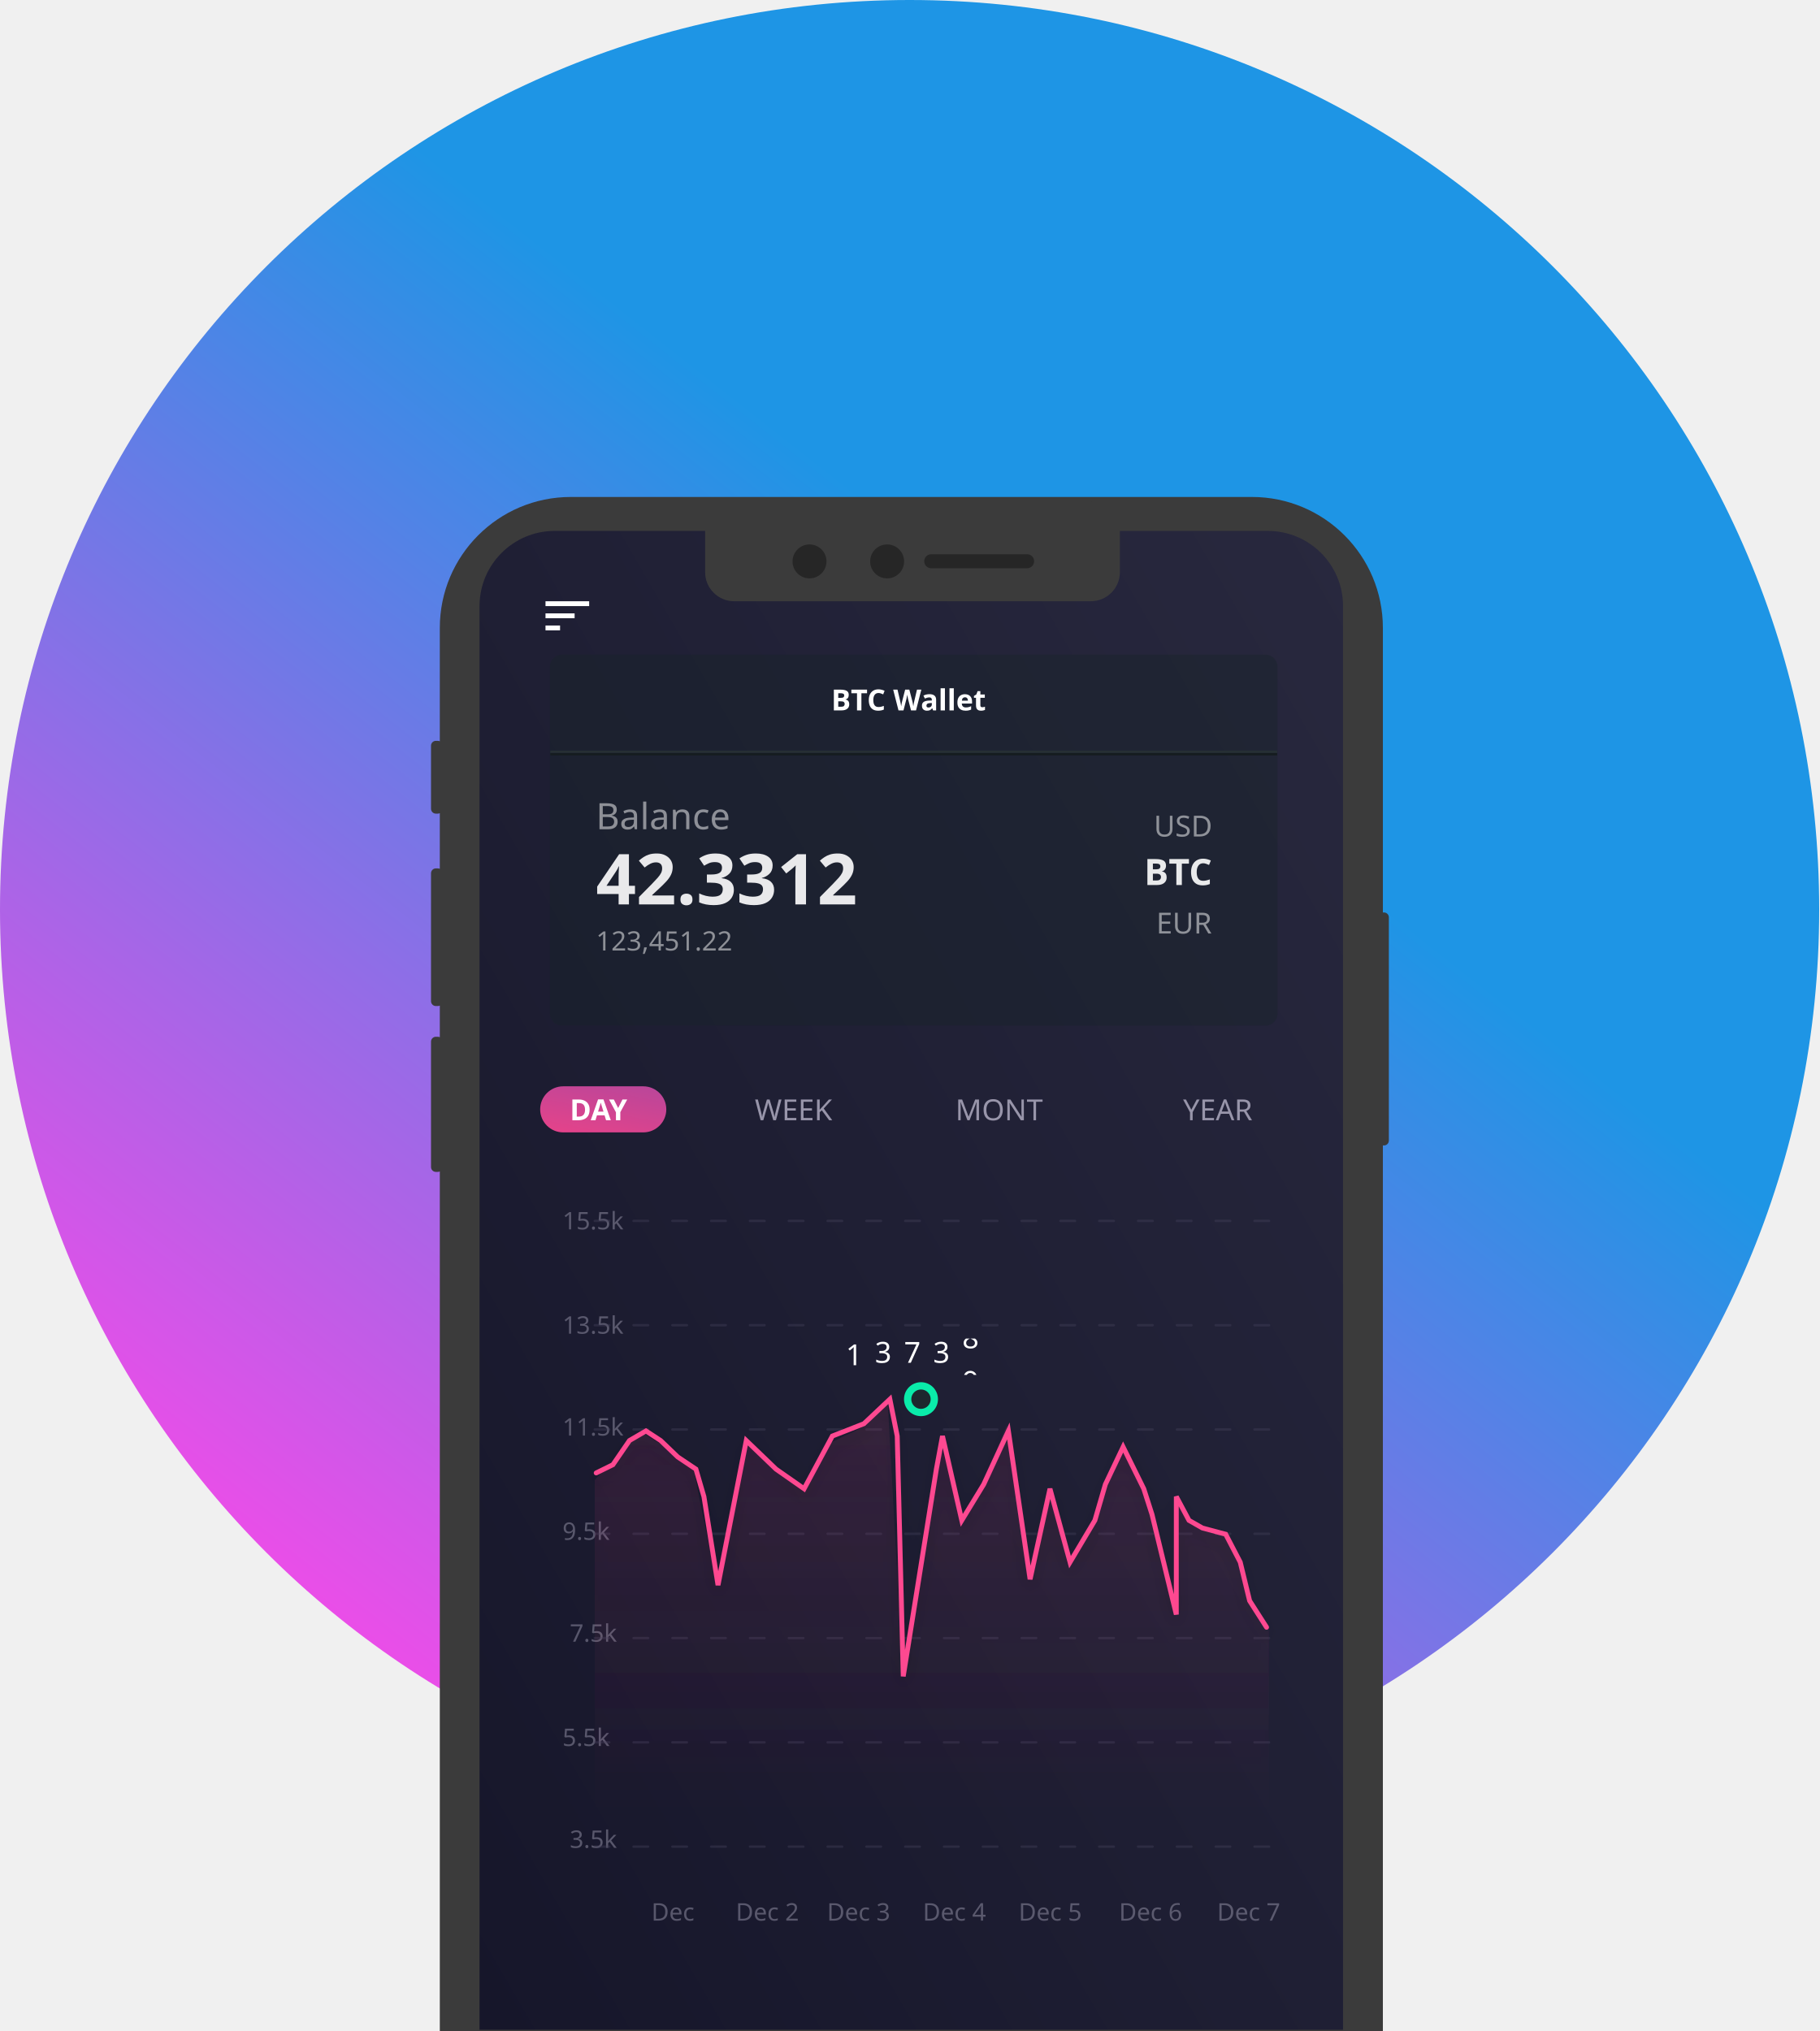
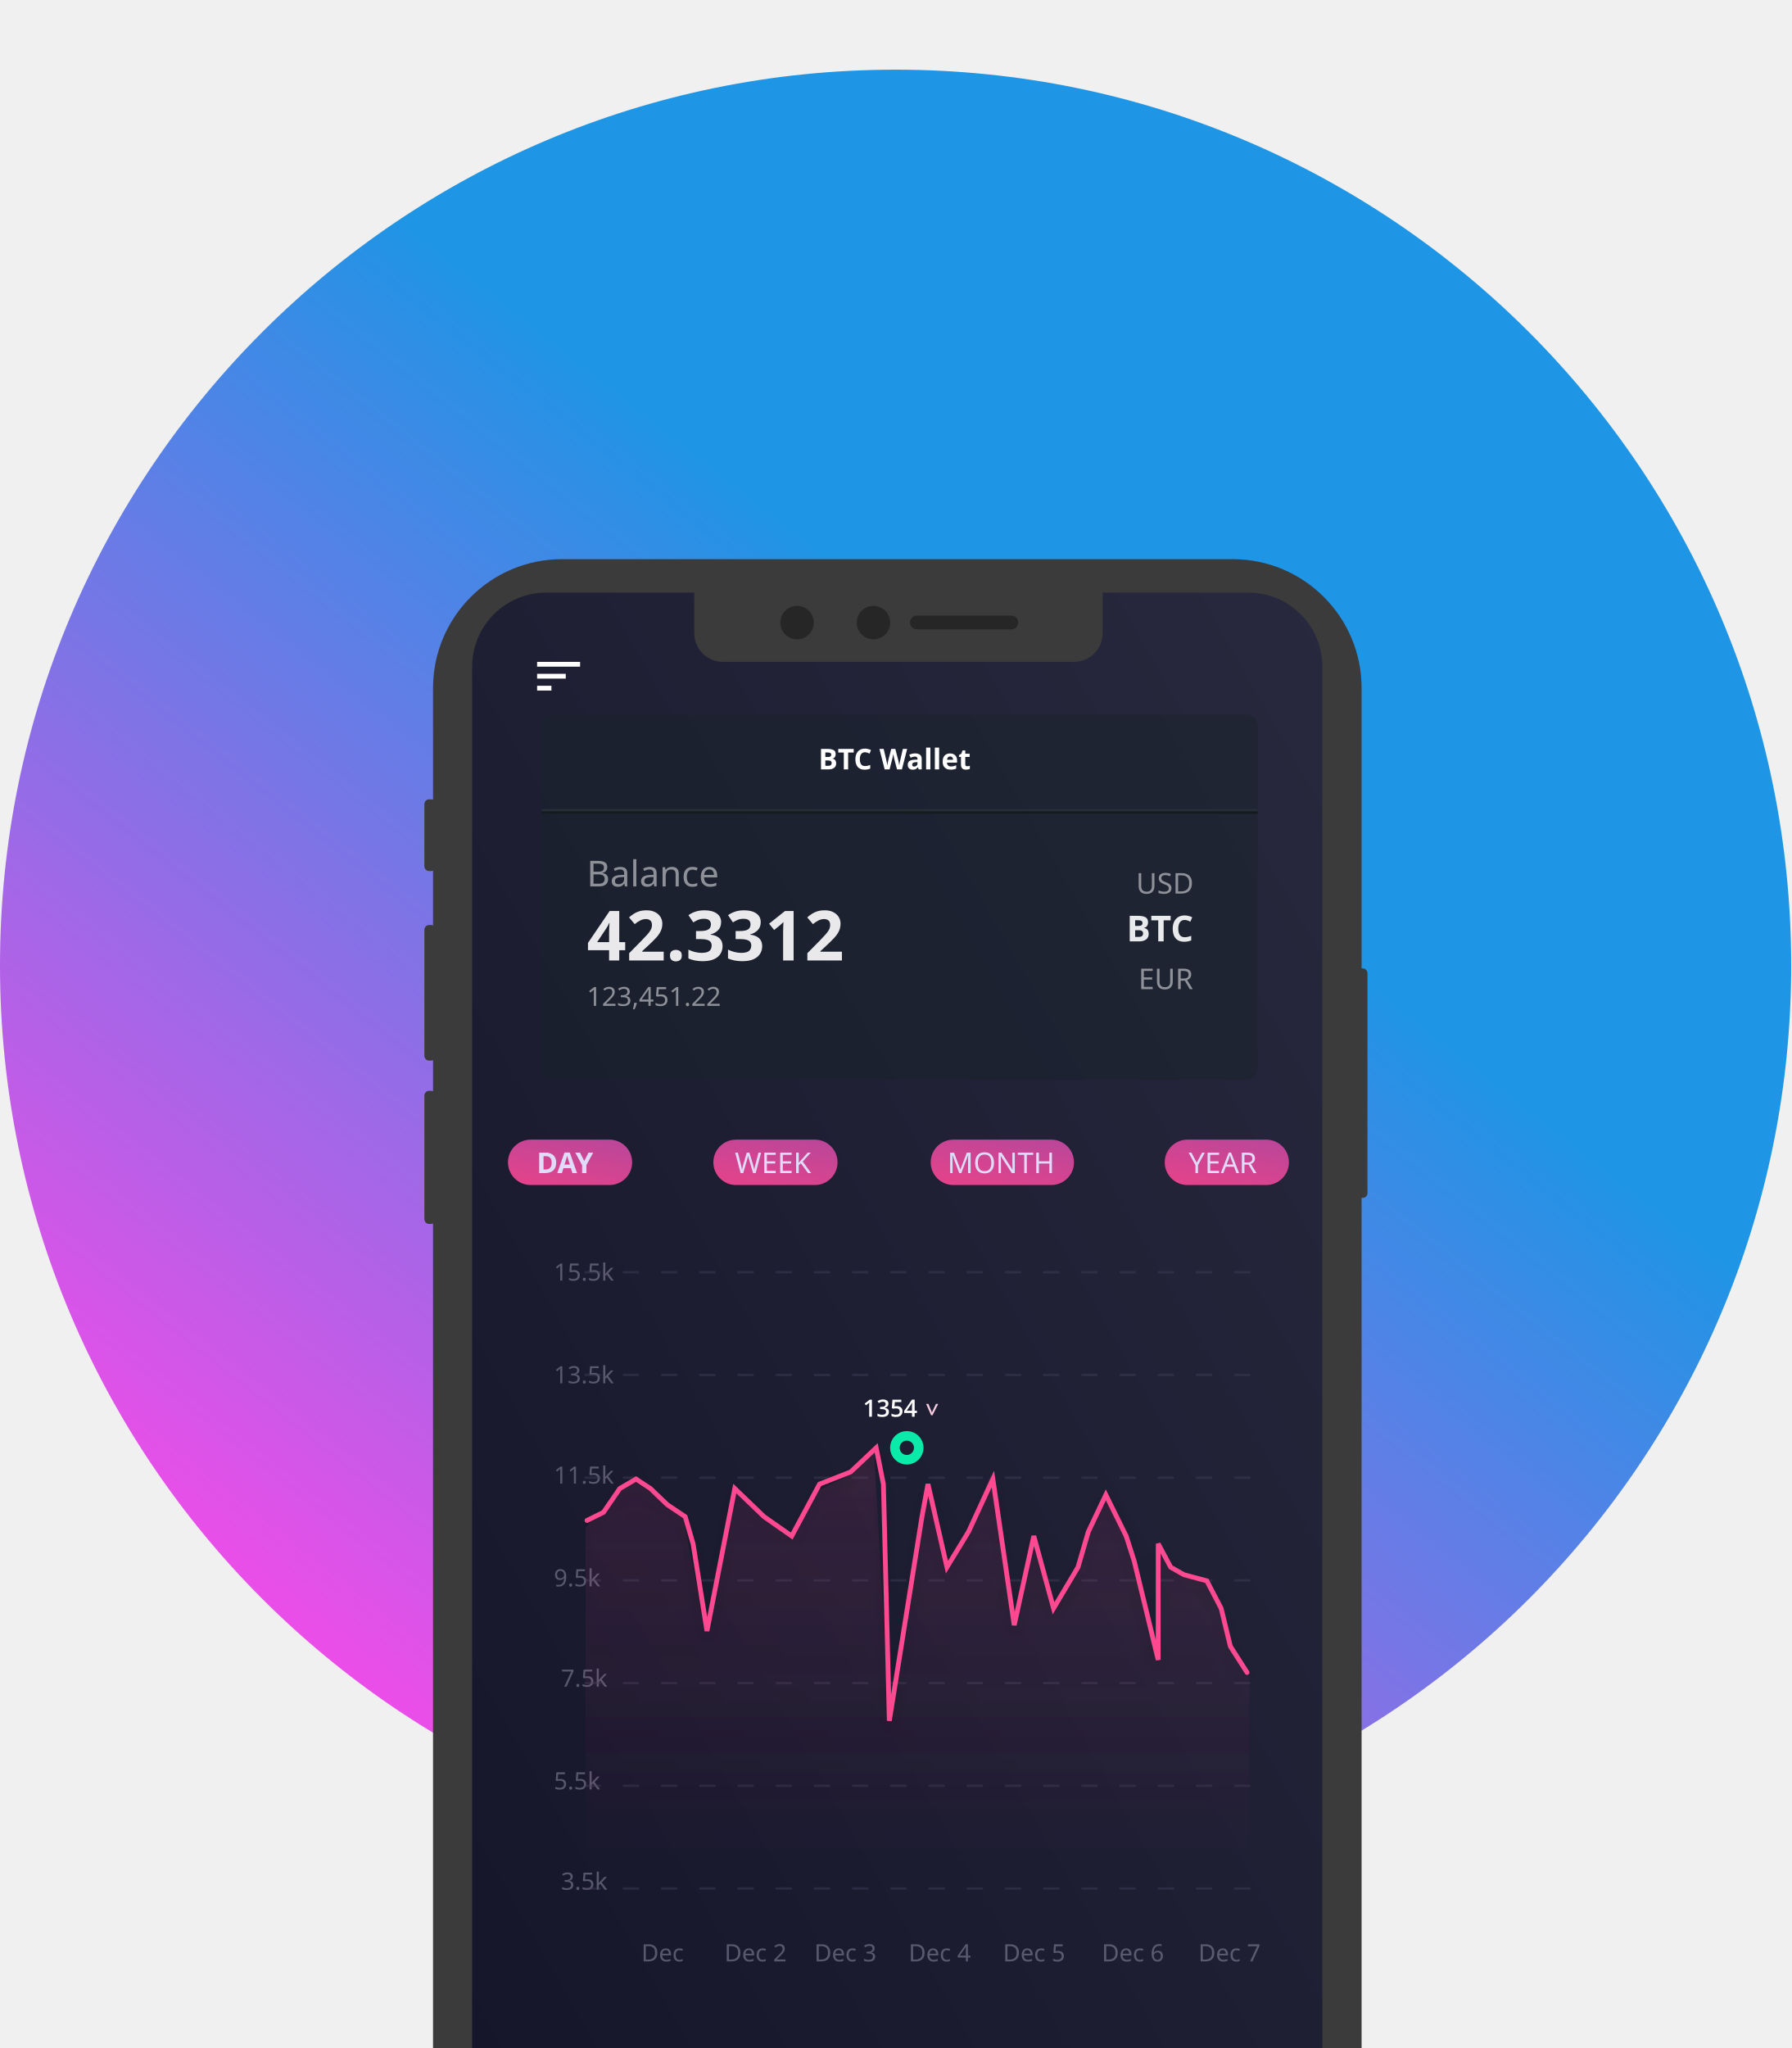
- <svg xmlns="http://www.w3.org/2000/svg" width="750" height="837.424" viewBox="0 0 750 837.424">
+ <svg xmlns="http://www.w3.org/2000/svg" width="333.3" height="381" viewBox="0 0 750 799">
  <defs>
    <linearGradient id="linear-gradient" x1="0.235" y1="0.935" x2="0.647" y2="0.411" gradientUnits="objectBoundingBox">
      <stop offset="0" stop-color="#ed4de8" />
      <stop offset="1" stop-color="#1e95e5" />
    </linearGradient>
    <linearGradient id="linear-gradient-2" y1="1" x2="1" gradientUnits="objectBoundingBox">
      <stop offset="0" stop-color="#16162a" />
      <stop offset="1" stop-color="#28283e" />
    </linearGradient>
-     <linearGradient id="linear-gradient-3" x1="1.356" y1="-0.588" x2="0.186" y2="1.498" gradientUnits="objectBoundingBox">
-       <stop offset="0" stop-color="#a148a3" />
-       <stop offset="1" stop-color="#f24285" />
-     </linearGradient>
-     <filter id="PATH_1" x="235.455" y="568.962" width="297.082" height="134.397" filterUnits="userSpaceOnUse">
+     <filter id="PATH_1" x="235.453" y="568.963" width="297.082" height="134.397" filterUnits="userSpaceOnUse">
      <feOffset dy="3" input="SourceAlpha" />
      <feGaussianBlur stdDeviation="3" result="blur" />
      <feFlood flood-opacity="0.161" />
      <feComposite operator="in" in2="blur" />
      <feComposite in="SourceGraphic" />
    </filter>
-     <linearGradient id="linear-gradient-4" x1="0.5" y1="-0.018" x2="0.5" y2="1" gradientUnits="objectBoundingBox">
+     <linearGradient id="linear-gradient-3" x1="1.356" y1="-0.588" x2="0.186" y2="1.498" gradientUnits="objectBoundingBox">
+       <stop offset="0" stop-color="#a148a3" />
+       <stop offset="1" stop-color="#f24285" />
+     </linearGradient>
+     <linearGradient id="linear-gradient-7" x1="0.5" y1="-0.018" x2="0.5" y2="1" gradientUnits="objectBoundingBox">
      <stop offset="0" stop-color="#ff4991" stop-opacity="0.102" />
      <stop offset="1" stop-color="#ff4991" stop-opacity="0" />
    </linearGradient>
-     <filter id="Path_6" x="236.196" y="570.76" width="295.95" height="189.321" filterUnits="userSpaceOnUse">
+     <filter id="Path_6" x="236.195" y="570.76" width="295.95" height="189.321" filterUnits="userSpaceOnUse">
      <feOffset dy="3" input="SourceAlpha" />
      <feGaussianBlur stdDeviation="3" result="blur-2" />
      <feFlood flood-opacity="0.161" />
      <feComposite operator="in" in2="blur-2" />
      <feComposite in="SourceGraphic" />
    </filter>
-     <clipPath id="clip-path">
-       <rect id="Rectangle_11" data-name="Rectangle 11" width="74" height="15" transform="translate(-0.436)" fill="#fff" opacity="0.173" />
-     </clipPath>
  </defs>
-   <g id="phone" transform="translate(-847.304 -276.091)">
-     <circle id="phone-bg" cx="375" cy="375" r="375" transform="translate(847.304 276.091)" fill="url(#linear-gradient)" />
-     <g id="phone-act" transform="translate(81 -1)">
-       <g id="Group_812" data-name="Group 812">
-         <g id="iPhone" transform="translate(153.314 327)">
-           <path id="Union_1" data-name="Union 1" d="M3.623,632.516V278.1a1.991,1.991,0,0,1-.846.187H2a2,2,0,0,1-2-2V224.57a2,2,0,0,1,2-2h.777a1.992,1.992,0,0,1,.846.187V209.716a1.992,1.992,0,0,1-.846.187H2a2,2,0,0,1-2-2V155.146a2,2,0,0,1,2-2h.777a1.992,1.992,0,0,1,.846.187V130.382a1.992,1.992,0,0,1-.846.187H2a2,2,0,0,1-2-2V102.55a2,2,0,0,1,2-2h.777a1.992,1.992,0,0,1,.846.187V54a54,54,0,0,1,54-54h280.8a54,54,0,0,1,54,54V171.318h.463a2,2,0,0,1,2,2v92.064a2,2,0,0,1-2,2h-.463V632.516Z" transform="translate(790.686 155)" fill="#3b3b3b" />
-           <path id="Subtraction_1" data-name="Subtraction 1" d="M355.267,596.707H0V33A32.972,32.972,0,0,1,33,0H91V3.926a15.017,15.017,0,0,0,15,15H246.824a15.017,15.017,0,0,0,15-15V0h60.443a32.972,32.972,0,0,1,33,33V596.706Z" transform="translate(810.97 169.358)" fill="#262626" />
-         </g>
-         <g id="Group_793" data-name="Group 793" transform="translate(304 -75)">
-           <g id="Group_795" data-name="Group 795" transform="translate(662 557)">
-             <g id="Group_792" data-name="Group 792" transform="translate(0 15)">
-               <g id="Group_791" data-name="Group 791">
-                 <path id="BG" d="M31,0H325a31,31,0,0,1,31,31V618a0,0,0,0,1,0,0H0a0,0,0,0,1,0,0V31A31,31,0,0,1,31,0Z" transform="translate(-2 -1)" fill="url(#linear-gradient-2)" />
-                 <g id="Month" transform="translate(23 228)">
-                   <g id="Group_790" data-name="Group 790" transform="translate(0)">
-                     <rect id="Rectangle_1485" data-name="Rectangle 1485" width="52" height="19" rx="9.5" transform="translate(0)" fill="url(#linear-gradient-3)" />
-                     <text id="Day" transform="translate(12.2 1)" fill="#fff" font-size="12" font-family="Poppins-SemiBold, Poppins" font-weight="600">
-                       <tspan x="0" y="13">DAY</tspan>
+   <g id="phone" transform="translate(-10179.305 7588.909)">
+     <g id="phone-2" data-name="phone" transform="translate(9332 -7865)">
+       <circle id="phone-bg" cx="375" cy="375" r="375" transform="translate(847.304 276.091)" fill="url(#linear-gradient)" />
+       <g id="phone-act" transform="translate(81 -1)">
+         <g id="Group_812" data-name="Group 812">
+           <g id="iPhone" transform="translate(153.314 327)">
+             <path id="Union_1" data-name="Union 1" d="M3.623,632.516V278.1a1.991,1.991,0,0,1-.846.187H2a2,2,0,0,1-2-2V224.57a2,2,0,0,1,2-2h.777a1.992,1.992,0,0,1,.846.187V209.716a1.992,1.992,0,0,1-.846.187H2a2,2,0,0,1-2-2V155.146a2,2,0,0,1,2-2h.777a1.992,1.992,0,0,1,.846.187V130.382a1.992,1.992,0,0,1-.846.187H2a2,2,0,0,1-2-2V102.55a2,2,0,0,1,2-2h.777a1.992,1.992,0,0,1,.846.187V54a54,54,0,0,1,54-54h280.8a54,54,0,0,1,54,54V171.318h.463a2,2,0,0,1,2,2v92.064a2,2,0,0,1-2,2h-.463V632.516Z" transform="translate(790.686 155)" fill="#3b3b3b" />
+             <path id="Subtraction_1" data-name="Subtraction 1" d="M355.267,596.707H0V33A32.972,32.972,0,0,1,33,0H91V3.926a15.017,15.017,0,0,0,15,15H246.824a15.017,15.017,0,0,0,15-15V0h60.443a32.972,32.972,0,0,1,33,33V596.706Z" transform="translate(810.97 169.358)" fill="#262626" />
+           </g>
+           <g id="Group_793" data-name="Group 793" transform="translate(304 -75)">
+             <g id="Group_795" data-name="Group 795" transform="translate(662 557)">
+               <g id="Group_792" data-name="Group 792" transform="translate(0 15)">
+                 <g id="Group_791" data-name="Group 791">
+                   <path id="BG" d="M31,0H325a31,31,0,0,1,31,31V618a0,0,0,0,1,0,0H0a0,0,0,0,1,0,0V31A31,31,0,0,1,31,0Z" transform="translate(-2 -1)" fill="url(#linear-gradient-2)" />
+                   <g id="Number" transform="translate(32.2 276)" opacity="0.5">
+                     <text id="Day" transform="translate(3 255)" fill="#9895aa" font-size="10" font-family="Poppins-Regular, Poppins">
+                       <tspan x="0" y="11">3.5k</tspan>
+                     </text>
+                     <text id="Week" transform="translate(0 213)" fill="#9895aa" font-size="10" font-family="Poppins-Regular, Poppins">
+                       <tspan x="0" y="11">5.5k</tspan>
+                     </text>
+                     <text id="Month" transform="translate(3 170)" fill="#9895aa" font-size="10" font-family="Poppins-Regular, Poppins">
+                       <tspan x="0" y="11">7.5k</tspan>
+                     </text>
+                     <text id="Year" transform="translate(0 128)" fill="#9895aa" font-size="10" font-family="Poppins-Regular, Poppins">
+                       <tspan x="0" y="11">9.5k</tspan>
+                     </text>
+                     <text id="Year-2" data-name="Year" transform="translate(0 85)" fill="#9895aa" font-size="10" font-family="Poppins-Regular, Poppins">
+                       <tspan x="0" y="11">11.5k</tspan>
+                     </text>
+                     <text id="Year-3" data-name="Year" transform="translate(0 43)" fill="#9895aa" font-size="10" font-family="Poppins-Regular, Poppins">
+                       <tspan x="0" y="11">13.5k</tspan>
+                     </text>
+                     <text id="Year-4" data-name="Year" fill="#9895aa" font-size="10" font-family="Poppins-Regular, Poppins">
+                       <tspan x="0" y="11">15.5k</tspan>
                    </text>
                  </g>
-                   <text id="Week" transform="translate(88.489 1)" fill="#9895aa" font-size="12" font-family="Poppins-Regular, Poppins">
-                     <tspan x="0" y="13">WEEK</tspan>
+                   <g id="Line" transform="translate(45.5 283.5)">
+                     <line id="Line_7" data-name="Line 7" x2="281.856" opacity="0.4" stroke="#43405a" stroke-linecap="round" stroke-width="1" stroke-dasharray="6 10" fill="none" />
+                     <line id="Line_89" data-name="Line 89" x2="281.856" transform="translate(0 43)" opacity="0.4" stroke="#43405a" stroke-linecap="round" stroke-width="1" stroke-dasharray="6 10" fill="none" />
+                     <line id="Line_90" data-name="Line 90" x2="281.856" transform="translate(0 86)" opacity="0.4" stroke="#43405a" stroke-linecap="round" stroke-width="1" stroke-dasharray="6 10" fill="none" />
+                     <line id="Line_91" data-name="Line 91" x2="281.856" transform="translate(0 129)" opacity="0.4" stroke="#43405a" stroke-linecap="round" stroke-width="1" stroke-dasharray="6 10" fill="none" />
+                     <line id="Line_92" data-name="Line 92" x2="281.856" transform="translate(0 172)" opacity="0.4" stroke="#43405a" stroke-linecap="round" stroke-width="1" stroke-dasharray="6 10" fill="none" />
+                     <line id="Line_93" data-name="Line 93" x2="281.856" transform="translate(0 215)" opacity="0.4" stroke="#43405a" stroke-linecap="round" stroke-width="1" stroke-dasharray="6 10" fill="none" />
+                     <line id="Line_94" data-name="Line 94" x2="281.856" transform="translate(0 258)" opacity="0.4" stroke="#43405a" stroke-linecap="round" stroke-width="1" stroke-dasharray="6 10" fill="none" />
+                   </g>
+                   <path id="ic_sort_24px" d="M3,18H9V16H3ZM3,6V8H21V6Zm0,7H15V11H3Z" transform="translate(22.2 22)" fill="#fff" />
+                   <g id="BTC_Wallet" data-name="BTC Wallet" transform="translate(27 50)">
+                     <rect id="Rectangle_7" data-name="Rectangle 7" width="300" height="153" rx="5" transform="translate(0)" fill="#172229" opacity="0.4" />
+                     <text id="Balance" transform="translate(19 72)" fill="#fff" font-size="15" font-family="Montserrat-Regular, Montserrat" opacity="0.5">
+                       <tspan x="0" y="0">Balance</tspan>
+                     </text>
+                     <text id="USD" transform="translate(249 75)" fill="#fff" font-size="12" font-family="Montserrat-Regular, Montserrat" opacity="0.5">
+                       <tspan x="0" y="0">USD</tspan>
+                     </text>
+                     <text id="EUR" transform="translate(250 115)" fill="#fff" font-size="12" font-family="Montserrat-Regular, Montserrat" opacity="0.5">
+                       <tspan x="0" y="0">EUR</tspan>
+                     </text>
+                     <text id="_42.3312" data-name="42.3312" transform="translate(19 103)" fill="#fff" font-size="29" font-family="Montserrat-Bold, Montserrat" font-weight="700" opacity="0.9">
+                       <tspan x="0" y="0">42.3312</tspan>
+                     </text>
+                     <text id="BTC" transform="translate(245 95)" fill="#fff" font-size="15" font-family="Montserrat-Bold, Montserrat" font-weight="700" opacity="0.9">
+                       <tspan x="0" y="0">BTC</tspan>
+                     </text>
+                     <text id="_123_451.22" data-name="123,451.22" transform="translate(19 122)" fill="#fff" font-size="11" font-family="Montserrat-ExtraLight, Montserrat" font-weight="200" opacity="0.5">
+                       <tspan x="0" y="0">123,451.22</tspan>
+                     </text>
+                     <path id="Path_1-2" data-name="Path 1" d="M917.686,593.073h299.656" transform="translate(-917.485 -553)" fill="none" stroke="#262f34" stroke-width="1" />
+                     <path id="Path_2" data-name="Path 2" d="M917.686,593.073h299.656" transform="translate(-917.485 -552)" fill="none" stroke="#151c20" stroke-width="1" />
+                     <text id="BTC_Wallet-2" data-name="BTC Wallet" transform="translate(116 23)" fill="#fff" font-size="12" font-family="Montserrat-Bold, Montserrat" font-weight="700">
+                       <tspan x="0" y="0">BTC Wallet</tspan>
+                     </text>
+                   </g>
+                   <text id="Year-5" data-name="Year" transform="translate(68.852 561)" fill="#9895aa" font-size="10" font-family="Poppins-Regular, Poppins" opacity="0.503">
+                     <tspan x="0" y="11">Dec </tspan>
                  </text>
-                   <text id="Month-2" data-name="Month" transform="translate(171.198 1)" fill="#9895aa" font-size="12" font-family="Poppins-Regular, Poppins">
-                     <tspan x="0" y="13">MONT</tspan>
+                   <text id="Year-6" data-name="Year" transform="translate(103.646 561)" fill="#9895aa" font-size="10" font-family="Poppins-Regular, Poppins" opacity="0.503">
+                     <tspan x="0" y="11">Dec 2</tspan>
                  </text>
-                   <text id="Year" transform="translate(265.059 1)" fill="#9895aa" font-size="12" font-family="Poppins-Regular, Poppins">
-                     <tspan x="0" y="13">YEAR</tspan>
+                   <text id="Year-7" data-name="Year" transform="translate(141.262 561)" fill="#9895aa" font-size="10" font-family="Poppins-Regular, Poppins" opacity="0.503">
+                     <tspan x="0" y="11">Dec 3</tspan>
                  </text>
-                 </g>
-                 <g id="Number" transform="translate(32.2 276)" opacity="0.5">
-                   <text id="Day-2" data-name="Day" transform="translate(3 255)" fill="#9895aa" font-size="10" font-family="Poppins-Regular, Poppins">
-                     <tspan x="0" y="11">3.5k</tspan>
+                   <text id="Year-8" data-name="Year" transform="translate(180.758 561)" fill="#9895aa" font-size="10" font-family="Poppins-Regular, Poppins" opacity="0.503">
+                     <tspan x="0" y="11">Dec 4</tspan>
                  </text>
-                   <text id="Week-2" data-name="Week" transform="translate(0 213)" fill="#9895aa" font-size="10" font-family="Poppins-Regular, Poppins">
-                     <tspan x="0" y="11">5.5k</tspan>
+                   <text id="Year-9" data-name="Year" transform="translate(220.255 561)" fill="#9895aa" font-size="10" font-family="Poppins-Regular, Poppins" opacity="0.503">
+                     <tspan x="0" y="11">Dec 5</tspan>
                  </text>
-                   <text id="Month-3" data-name="Month" transform="translate(3 170)" fill="#9895aa" font-size="10" font-family="Poppins-Regular, Poppins">
-                     <tspan x="0" y="11">7.5k</tspan>
+                   <text id="Year-10" data-name="Year" transform="translate(261.632 561)" fill="#9895aa" font-size="10" font-family="Poppins-Regular, Poppins" opacity="0.503">
+                     <tspan x="0" y="11">Dec 6</tspan>
                  </text>
-                   <text id="Year-2" data-name="Year" transform="translate(0 128)" fill="#9895aa" font-size="10" font-family="Poppins-Regular, Poppins">
-                     <tspan x="0" y="11">9.5k</tspan>
+                   <text id="Year-11" data-name="Year" transform="translate(302.069 561)" fill="#9895aa" font-size="10" font-family="Poppins-Regular, Poppins" opacity="0.503">
+                     <tspan x="0" y="11">Dec 7</tspan>
                  </text>
-                   <text id="Year-3" data-name="Year" transform="translate(0 85)" fill="#9895aa" font-size="10" font-family="Poppins-Regular, Poppins">
-                     <tspan x="0" y="11">11.5k</tspan>
-                   </text>
-                   <text id="Year-4" data-name="Year" transform="translate(0 43)" fill="#9895aa" font-size="10" font-family="Poppins-Regular, Poppins">
-                     <tspan x="0" y="11">13.5k</tspan>
-                   </text>
-                   <text id="Year-5" data-name="Year" fill="#9895aa" font-size="10" font-family="Poppins-Regular, Poppins">
-                     <tspan x="0" y="11">15.5k</tspan>
-                   </text>
-                 </g>
-                 <g id="Line" transform="translate(45.5 283.5)">
-                   <line id="Line_7" data-name="Line 7" x2="281.856" opacity="0.4" stroke="#43405a" stroke-linecap="round" stroke-width="1" stroke-dasharray="6 10" fill="none" />
-                   <line id="Line_89" data-name="Line 89" x2="281.856" transform="translate(0 43)" opacity="0.4" stroke="#43405a" stroke-linecap="round" stroke-width="1" stroke-dasharray="6 10" fill="none" />
-                   <line id="Line_90" data-name="Line 90" x2="281.856" transform="translate(0 86)" opacity="0.4" stroke="#43405a" stroke-linecap="round" stroke-width="1" stroke-dasharray="6 10" fill="none" />
-                   <line id="Line_91" data-name="Line 91" x2="281.856" transform="translate(0 129)" opacity="0.4" stroke="#43405a" stroke-linecap="round" stroke-width="1" stroke-dasharray="6 10" fill="none" />
-                   <line id="Line_92" data-name="Line 92" x2="281.856" transform="translate(0 172)" opacity="0.4" stroke="#43405a" stroke-linecap="round" stroke-width="1" stroke-dasharray="6 10" fill="none" />
-                   <line id="Line_93" data-name="Line 93" x2="281.856" transform="translate(0 215)" opacity="0.4" stroke="#43405a" stroke-linecap="round" stroke-width="1" stroke-dasharray="6 10" fill="none" />
-                   <line id="Line_94" data-name="Line 94" x2="281.856" transform="translate(0 258)" opacity="0.4" stroke="#43405a" stroke-linecap="round" stroke-width="1" stroke-dasharray="6 10" fill="none" />
-                 </g>
-                 <path id="ic_sort_24px" d="M3,18H9V16H3ZM3,6V8H21V6Zm0,7H15V11H3Z" transform="translate(22.2 22)" fill="#fff" />
-                 <g id="BTC_Wallet" data-name="BTC Wallet" transform="translate(27 50)">
-                   <rect id="Rectangle_7" data-name="Rectangle 7" width="300" height="153" rx="5" transform="translate(0)" fill="#172229" opacity="0.4" />
-                   <text id="Balance" transform="translate(19 72)" fill="#fff" font-size="15" font-family="Montserrat-Regular, Montserrat" opacity="0.5">
-                     <tspan x="0" y="0">Balance</tspan>
-                   </text>
-                   <text id="USD" transform="translate(249 75)" fill="#fff" font-size="12" font-family="Montserrat-Regular, Montserrat" opacity="0.5">
-                     <tspan x="0" y="0">USD</tspan>
-                   </text>
-                   <text id="EUR" transform="translate(250 115)" fill="#fff" font-size="12" font-family="Montserrat-Regular, Montserrat" opacity="0.5">
-                     <tspan x="0" y="0">EUR</tspan>
-                   </text>
-                   <text id="_42.3312" data-name="42.3312" transform="translate(19 103)" fill="#fff" font-size="29" font-family="Montserrat-Bold, Montserrat" font-weight="700" opacity="0.9">
-                     <tspan x="0" y="0">42.3312</tspan>
-                   </text>
-                   <text id="BTC" transform="translate(245 95)" fill="#fff" font-size="15" font-family="Montserrat-Bold, Montserrat" font-weight="700" opacity="0.9">
-                     <tspan x="0" y="0">BTC</tspan>
-                   </text>
-                   <text id="_123_451.22" data-name="123,451.22" transform="translate(19 122)" fill="#fff" font-size="11" font-family="Montserrat-ExtraLight, Montserrat" font-weight="200" opacity="0.5">
-                     <tspan x="0" y="0">123,451.22</tspan>
-                   </text>
-                   <path id="Path_1-2" data-name="Path 1" d="M917.686,593.073h299.656" transform="translate(-917.485 -553)" fill="none" stroke="#262f34" stroke-width="1" />
-                   <path id="Path_2" data-name="Path 2" d="M917.686,593.073h299.656" transform="translate(-917.485 -552)" fill="none" stroke="#151c20" stroke-width="1" />
-                   <text id="BTC_Wallet-2" data-name="BTC Wallet" transform="translate(116 23)" fill="#fff" font-size="12" font-family="Montserrat-Bold, Montserrat" font-weight="700">
-                     <tspan x="0" y="0">BTC Wallet</tspan>
-                   </text>
-                 </g>
-                 <text id="Year-6" data-name="Year" transform="translate(68.852 561)" fill="#9895aa" font-size="10" font-family="Poppins-Regular, Poppins" opacity="0.503">
-                   <tspan x="0" y="11">Dec </tspan>
-                 </text>
-                 <text id="Year-7" data-name="Year" transform="translate(103.646 561)" fill="#9895aa" font-size="10" font-family="Poppins-Regular, Poppins" opacity="0.503">
-                   <tspan x="0" y="11">Dec 2</tspan>
-                 </text>
-                 <text id="Year-8" data-name="Year" transform="translate(141.262 561)" fill="#9895aa" font-size="10" font-family="Poppins-Regular, Poppins" opacity="0.503">
-                   <tspan x="0" y="11">Dec 3</tspan>
-                 </text>
-                 <text id="Year-9" data-name="Year" transform="translate(180.758 561)" fill="#9895aa" font-size="10" font-family="Poppins-Regular, Poppins" opacity="0.503">
-                   <tspan x="0" y="11">Dec 4</tspan>
-                 </text>
-                 <text id="Year-10" data-name="Year" transform="translate(220.255 561)" fill="#9895aa" font-size="10" font-family="Poppins-Regular, Poppins" opacity="0.503">
-                   <tspan x="0" y="11">Dec 5</tspan>
-                 </text>
-                 <text id="Year-11" data-name="Year" transform="translate(261.632 561)" fill="#9895aa" font-size="10" font-family="Poppins-Regular, Poppins" opacity="0.503">
-                   <tspan x="0" y="11">Dec 6</tspan>
-                 </text>
-                 <text id="Year-12" data-name="Year" transform="translate(302.069 561)" fill="#9895aa" font-size="10" font-family="Poppins-Regular, Poppins" opacity="0.503">
-                   <tspan x="0" y="11">Dec 7</tspan>
-                 </text>
-                 <g transform="matrix(1, 0, 0, 1, -199.7, -219.91)" filter="url(#PATH_1)">
-                   <path id="PATH_1-3" data-name="PATH 1" d="M162.988,372.67l6.88-3.383,6.842-9.973,6.794-3.959,6.048,3.959,7.074,6.782,7.469,5,3.306,11.337,5.81,36.5,11.65-59.616,12.254,11.78L248.7,379.2l11.652-21.736,13.01-5.09,10.7-10.1,3.029,15.188,2.483,99.085,13.664-85.458,2.514-13.627,7.949,34.762,9.034-14.827,10.188-22.047,8.944,61.155,8.2-37.307,8.263,30.267,10.251-17.241L372.9,377.4l7.327-15.437,8.511,17.239,3.39,10.565,10.025,41.28V382.431l5.23,9.8,5.526,3.148,9.608,2.579,5.99,11.514,3.868,15.911,6.98,10.927" transform="translate(82.81 234.65)" fill="none" stroke="#ff4991" stroke-linecap="round" stroke-width="2" />
-                 </g>
-                 <circle id="Ellipse_14" data-name="Ellipse 14" cx="7" cy="7" r="7" transform="translate(173 350)" fill="#0aebaa" />
-                 <circle id="Ellipse_15" data-name="Ellipse 15" cx="4" cy="4" r="4" transform="translate(176 353)" fill="#1d282e" />
-                 <g transform="matrix(1, 0, 0, 1, -199.7, -219.91)" filter="url(#Path_6)">
-                   <path id="Path_6-2" data-name="Path 6" d="M6046.5,392.357l5.68-6.292s4.744-1.5,5.188-3.6a32.548,32.548,0,0,1,2.1-5.522l6.2-4.42,9.972,6.252,11.511,9.008,9.543,46.8,12-57.643,22.9,19.077,12.158-19.077,14.713-7.086,8.75-11.009,6.3,114.859,15.354-96.764,9.44,32.719,8.834-17.307,9.16-22.5,9.285,64.728,8.4-38.566,7.461,31.068,10.9-17.426,4.629-17.307,6.467-13.58L6273.923,398l12.229,48.895V400.256l6.824,9.408,13.069,4.514,6.43,11.086,3.667,18.034,8.308,10.881v75.993H6046.5V392.357" transform="translate(-5801.3 217.91)" fill="url(#linear-gradient-4)" />
-                 </g>
-                 <g id="Mask_Group_1" data-name="Mask Group 1" transform="translate(145.436 332)" clip-path="url(#clip-path)">
-                   <text id="_0_1_2_3_4_5_6_7_8_9" data-name="0 1 2 3 4 5 6 7 8 9" transform="translate(3.564 -7)" fill="#fff" font-size="12" font-family="Poppins-Regular, Poppins">
-                     <tspan x="0" y="0">0</tspan>
-                     <tspan x="0" y="18">1</tspan>
-                     <tspan x="0" y="36">2</tspan>
-                     <tspan x="0" y="54">3</tspan>
-                     <tspan x="0" y="72">4</tspan>
-                     <tspan x="0" y="90">5</tspan>
-                     <tspan x="0" y="108">6</tspan>
-                     <tspan x="0" y="126">7</tspan>
-                     <tspan x="0" y="144">8</tspan>
-                     <tspan x="0" y="162">9</tspan>
-                   </text>
-                   <text id="_0_1_2_3_4_5_6_7_8_9-2" data-name="0 1 2 3 4 5 6 7 8 9" transform="translate(51.564 -140)" fill="#fff" font-size="12" font-family="Poppins-Regular, Poppins">
-                     <tspan x="0" y="0">0</tspan>
-                     <tspan x="0" y="18">1</tspan>
-                     <tspan x="0" y="36">2</tspan>
-                     <tspan x="0" y="54">3</tspan>
-                     <tspan x="0" y="72">4</tspan>
-                     <tspan x="0" y="90">5</tspan>
-                     <tspan x="0" y="108">6</tspan>
-                     <tspan x="0" y="126">7</tspan>
-                     <tspan x="0" y="144">8</tspan>
-                     <tspan x="0" y="162">9</tspan>
-                   </text>
-                   <text id="_0_1_2_3_4_5_6_7_8_9_0_1_2_3_4_5_6_7_8_9" data-name="0 1 2 3 4 5 6 7 8 9 0 1 2 3 4 5 6 7 8 9" transform="translate(15.564 -224)" fill="#fff" font-size="12" font-family="Poppins-Regular, Poppins">
-                     <tspan x="0" y="0">0</tspan>
-                     <tspan x="0" y="18">1</tspan>
-                     <tspan x="0" y="36">2</tspan>
-                     <tspan x="0" y="54">3</tspan>
-                     <tspan x="0" y="72">4</tspan>
-                     <tspan x="0" y="90">5</tspan>
-                     <tspan x="0" y="108">6</tspan>
-                     <tspan x="0" y="126">7</tspan>
-                     <tspan x="0" y="144">8</tspan>
-                     <tspan x="0" y="162">9</tspan>
-                     <tspan x="0" y="180">0</tspan>
-                     <tspan x="0" y="198">1</tspan>
-                     <tspan x="0" y="216">2</tspan>
-                     <tspan x="0" y="234">3</tspan>
-                     <tspan x="0" y="252">4</tspan>
-                     <tspan x="0" y="270">5</tspan>
-                     <tspan x="0" y="288">6</tspan>
-                     <tspan x="0" y="306">7</tspan>
-                     <tspan x="0" y="324">8</tspan>
-                     <tspan x="0" y="342">9</tspan>
-                   </text>
-                   <text id="_0_1_2_3_4_5_6_7_8_9_0_1_2_3_4_5_6_7_8_9-2" data-name="0 1 2 3 4 5 6 7 8 9 0 1 2 3 4 5 6 7 8 9" transform="translate(63.564 -349)" fill="#fff" font-size="12" font-family="Poppins-Regular, Poppins">
-                     <tspan x="0" y="0">0</tspan>
-                     <tspan x="0" y="18">1</tspan>
-                     <tspan x="0" y="36">2</tspan>
-                     <tspan x="0" y="54">3</tspan>
-                     <tspan x="0" y="72">4</tspan>
-                     <tspan x="0" y="90">5</tspan>
-                     <tspan x="0" y="108">6</tspan>
-                     <tspan x="0" y="126">7</tspan>
-                     <tspan x="0" y="144">8</tspan>
-                     <tspan x="0" y="162">9</tspan>
-                     <tspan x="0" y="180">0</tspan>
-                     <tspan x="0" y="198">1</tspan>
-                     <tspan x="0" y="216">2</tspan>
-                     <tspan x="0" y="234">3</tspan>
-                     <tspan x="0" y="252">4</tspan>
-                     <tspan x="0" y="270">5</tspan>
-                     <tspan x="0" y="288">6</tspan>
-                     <tspan x="0" y="306">7</tspan>
-                     <tspan x="0" y="324">8</tspan>
-                     <tspan x="0" y="342">9</tspan>
-                   </text>
-                   <text id="_0_1_2_3_4_5_6_7_8_9_0_1_2_3_4_5_6_7_8_9_0_1_2_3_4_5_6_7_8_9_0_1_2_3_4_5_6_7_8_9" data-name="0 1 2 3 4 5 6 7 8 9 0 1 2 3 4 5 6 7 8 9 0 1 2 3 4 5 6 7 8 9 0 1 2 3 4 5 6 7 8 9" transform="translate(27.564 -116)" fill="#fff" font-size="12" font-family="Poppins-Regular, Poppins">
-                     <tspan x="0" y="0">0</tspan>
-                     <tspan x="0" y="18">1</tspan>
-                     <tspan x="0" y="36">2</tspan>
-                     <tspan x="0" y="54">3</tspan>
-                     <tspan x="0" y="72">4</tspan>
-                     <tspan x="0" y="90">5</tspan>
-                     <tspan x="0" y="108">6</tspan>
-                     <tspan x="0" y="126">7</tspan>
-                     <tspan x="0" y="144">8</tspan>
-                     <tspan x="0" y="162">9</tspan>
-                     <tspan x="0" y="180">0</tspan>
-                     <tspan x="0" y="198">1</tspan>
-                     <tspan x="0" y="216">2</tspan>
-                     <tspan x="0" y="234">3</tspan>
-                     <tspan x="0" y="252">4</tspan>
-                     <tspan x="0" y="270">5</tspan>
-                     <tspan x="0" y="288">6</tspan>
-                     <tspan x="0" y="306">7</tspan>
-                     <tspan x="0" y="324">8</tspan>
-                     <tspan x="0" y="342">9</tspan>
-                     <tspan x="0" y="360">0</tspan>
-                     <tspan x="0" y="378">1</tspan>
-                     <tspan x="0" y="396">2</tspan>
-                     <tspan x="0" y="414">3</tspan>
-                     <tspan x="0" y="432">4</tspan>
-                     <tspan x="0" y="450">5</tspan>
-                     <tspan x="0" y="468">6</tspan>
-                     <tspan x="0" y="486">7</tspan>
-                     <tspan x="0" y="504">8</tspan>
-                     <tspan x="0" y="522">9</tspan>
-                     <tspan x="0" y="540">0</tspan>
-                     <tspan x="0" y="558">1</tspan>
-                     <tspan x="0" y="576">2</tspan>
-                     <tspan x="0" y="594">3</tspan>
-                     <tspan x="0" y="612">4</tspan>
-                     <tspan x="0" y="630">5</tspan>
-                     <tspan x="0" y="648">6</tspan>
-                     <tspan x="0" y="666">7</tspan>
-                     <tspan x="0" y="684">8</tspan>
-                     <tspan x="0" y="702">9</tspan>
-                   </text>
-                   <text id="_0_1_2_3_4_5_6_7_8_9_0_1_2_3_4_5_6_7_8_9_0_1_2_3_4_5_6_7_8_9_0_1_2_3_4_5_6_7_8_9_0_1_2_3_4_5_6_7_8_9_0_1_2_3_4_5_6_7_8_9_0_1_2_3_4_5_6_7_8_9_0_1_2_3_4_5_6_7_8_9" data-name="0 1 2 3 4 5 6 7 8 9 0 1 2 3 4 5 6 7 8 9 0 1 2 3 4 5 6 7 8 9 0 1 2 3 4 5 6 7 8 9 0 1 2 3 4 5 6 7 8 9 0 1 2 3 4 5 6 7 8 9 0 1 2 3 4 5 6 7 8 9 0 1 2 3 4 5 6 7 8 9" transform="translate(39.564 -44)" fill="#fff" font-size="12" font-family="Poppins-Regular, Poppins">
-                     <tspan x="0" y="0">0</tspan>
-                     <tspan x="0" y="18">1</tspan>
-                     <tspan x="0" y="36">2</tspan>
-                     <tspan x="0" y="54">3</tspan>
-                     <tspan x="0" y="72">4</tspan>
-                     <tspan x="0" y="90">5</tspan>
-                     <tspan x="0" y="108">6</tspan>
-                     <tspan x="0" y="126">7</tspan>
-                     <tspan x="0" y="144">8</tspan>
-                     <tspan x="0" y="162">9</tspan>
-                     <tspan x="0" y="180">0</tspan>
-                     <tspan x="0" y="198">1</tspan>
-                     <tspan x="0" y="216">2</tspan>
-                     <tspan x="0" y="234">3</tspan>
-                     <tspan x="0" y="252">4</tspan>
-                     <tspan x="0" y="270">5</tspan>
-                     <tspan x="0" y="288">6</tspan>
-                     <tspan x="0" y="306">7</tspan>
-                     <tspan x="0" y="324">8</tspan>
-                     <tspan x="0" y="342">9</tspan>
-                     <tspan x="0" y="360">0</tspan>
-                     <tspan x="0" y="378">1</tspan>
-                     <tspan x="0" y="396">2</tspan>
-                     <tspan x="0" y="414">3</tspan>
-                     <tspan x="0" y="432">4</tspan>
-                     <tspan x="0" y="450">5</tspan>
-                     <tspan x="0" y="468">6</tspan>
-                     <tspan x="0" y="486">7</tspan>
-                     <tspan x="0" y="504">8</tspan>
-                     <tspan x="0" y="522">9</tspan>
-                     <tspan x="0" y="540">0</tspan>
-                     <tspan x="0" y="558">1</tspan>
-                     <tspan x="0" y="576">2</tspan>
-                     <tspan x="0" y="594">3</tspan>
-                     <tspan x="0" y="612">4</tspan>
-                     <tspan x="0" y="630">5</tspan>
-                     <tspan x="0" y="648">6</tspan>
-                     <tspan x="0" y="666">7</tspan>
-                     <tspan x="0" y="684">8</tspan>
-                     <tspan x="0" y="702">9</tspan>
-                     <tspan x="0" y="720">0</tspan>
-                     <tspan x="0" y="738">1</tspan>
-                     <tspan x="0" y="756">2</tspan>
-                     <tspan x="0" y="774">3</tspan>
-                     <tspan x="0" y="792">4</tspan>
-                     <tspan x="0" y="810">5</tspan>
-                     <tspan x="0" y="828">6</tspan>
-                     <tspan x="0" y="846">7</tspan>
-                     <tspan x="0" y="864">8</tspan>
-                     <tspan x="0" y="882">9</tspan>
-                     <tspan x="0" y="900">0</tspan>
-                     <tspan x="0" y="918">1</tspan>
-                     <tspan x="0" y="936">2</tspan>
-                     <tspan x="0" y="954">3</tspan>
-                     <tspan x="0" y="972">4</tspan>
-                     <tspan x="0" y="990">5</tspan>
-                     <tspan x="0" y="1008">6</tspan>
-                     <tspan x="0" y="1026">7</tspan>
-                     <tspan x="0" y="1044">8</tspan>
-                     <tspan x="0" y="1062">9</tspan>
-                     <tspan x="0" y="1080">0</tspan>
-                     <tspan x="0" y="1098">1</tspan>
-                     <tspan x="0" y="1116">2</tspan>
-                     <tspan x="0" y="1134">3</tspan>
-                     <tspan x="0" y="1152">4</tspan>
-                     <tspan x="0" y="1170">5</tspan>
-                     <tspan x="0" y="1188">6</tspan>
-                     <tspan x="0" y="1206">7</tspan>
-                     <tspan x="0" y="1224">8</tspan>
-                     <tspan x="0" y="1242">9</tspan>
-                     <tspan x="0" y="1260">0</tspan>
-                     <tspan x="0" y="1278">1</tspan>
-                     <tspan x="0" y="1296">2</tspan>
-                     <tspan x="0" y="1314">3</tspan>
-                     <tspan x="0" y="1332">4</tspan>
-                     <tspan x="0" y="1350">5</tspan>
-                     <tspan x="0" y="1368">6</tspan>
-                     <tspan x="0" y="1386">7</tspan>
-                     <tspan x="0" y="1404">8</tspan>
-                     <tspan x="0" y="1422">9</tspan>
-                   </text>
+                   <g transform="matrix(1, 0, 0, 1, -199.7, -219.91)" filter="url(#PATH_1)">
+                     <path id="PATH_1-3" data-name="PATH 1" d="M162.988,372.67l6.88-3.383,6.842-9.973,6.794-3.959,6.048,3.959,7.074,6.782,7.469,5,3.306,11.337,5.81,36.5,11.65-59.616,12.254,11.78L248.7,379.2l11.652-21.736,13.01-5.09,10.7-10.1,3.029,15.188,2.483,99.085,13.664-85.458,2.514-13.627,7.949,34.762,9.034-14.827,10.188-22.047,8.944,61.155,8.2-37.307,8.263,30.267,10.251-17.241L372.9,377.4l7.327-15.437,8.511,17.239,3.39,10.565,10.025,41.28V382.431l5.23,9.8,5.526,3.148,9.608,2.579,5.99,11.514,3.868,15.911,6.98,10.927" transform="translate(82.81 234.65)" fill="none" stroke="#ff4991" stroke-linecap="round" stroke-width="2" />
+                   </g>
+                   <g id="buttons" transform="translate(25.312 229)">
+                     <g id="day-2" data-name="day">
+                       <rect id="day-3" data-name="day" width="52" height="19" rx="9.5" transform="translate(-12.313 -1)" fill="url(#linear-gradient-3)" />
+                       <text id="Day-4" data-name="Day" transform="translate(-0.313)" fill="#dfdbf8" font-size="12" font-family="Poppins-SemiBold, Poppins" font-weight="600">
+                         <tspan x="0" y="13">DAY</tspan>
+                       </text>
+                     </g>
+                     <g id="week-2" data-name="week">
+                       <rect id="week-3" data-name="week" width="52" height="19" rx="9.5" transform="translate(73.688 -1)" fill="url(#linear-gradient-3)" />
+                       <text id="Week-4" data-name="Week" transform="translate(82.688)" fill="#dfdbf8" font-size="12" font-family="Poppins-Regular, Poppins">
+                         <tspan x="0" y="13">WEEK</tspan>
+                       </text>
+                     </g>
+                     <g id="month-2" data-name="month">
+                       <rect id="month-3" data-name="month" width="60" height="19" rx="9.5" transform="translate(164.688 -1)" fill="url(#linear-gradient-3)" />
+                       <text id="Month-4" data-name="Month" transform="translate(171.688)" fill="#dfdbf8" font-size="12" font-family="Poppins-Regular, Poppins">
+                         <tspan x="0" y="13">MONTH</tspan>
+                       </text>
+                     </g>
+                     <g id="year-12" data-name="year">
+                       <rect id="year-13" data-name="year" width="52" height="19" rx="9.5" transform="translate(262.688 -1)" fill="url(#linear-gradient-3)" />
+                       <text id="Year-14" data-name="Year" transform="translate(272.687)" fill="#dfdbf8" font-size="12" font-family="Poppins-Regular, Poppins">
+                         <tspan x="0" y="13">YEAR</tspan>
+                       </text>
+                     </g>
+                   </g>
+                   <g transform="matrix(1, 0, 0, 1, -199.7, -219.91)" filter="url(#Path_6)">
+                     <path id="Path_6-2" data-name="Path 6" d="M6046.5,392.357l5.68-6.292s4.744-1.5,5.188-3.6a32.548,32.548,0,0,1,2.1-5.522l6.2-4.42,9.972,6.252,11.511,9.008,9.543,46.8,12-57.643,22.9,19.077,12.158-19.077,14.713-7.086,8.75-11.009,6.3,114.859,15.354-96.764,9.44,32.719,8.834-17.307,9.16-22.5,9.285,64.728,8.4-38.566,7.461,31.068,10.9-17.426,4.629-17.307,6.467-13.58L6273.923,398l12.229,48.895V400.256l6.824,9.408,13.069,4.514,6.43,11.086,3.667,18.034,8.308,10.881v75.993H6046.5V392.357" transform="translate(-5801.3 217.91)" fill="url(#linear-gradient-7)" />
+                   </g>
+                   <g id="cursor_group">
+                     <g id="cursor" transform="translate(173 350)" fill="none" stroke="#0aebaa" stroke-width="4">
+                       <circle cx="7" cy="7" r="7" stroke="none" />
+                       <circle cx="7" cy="7" r="5" fill="none" />
+                     </g>
+                     <text id="_" data-name="&gt;" transform="translate(187 341) rotate(90)" fill="#f6cbdd" font-size="10" font-family="OpenSans-Semibold, Open Sans" font-weight="600">
+                       <tspan x="-2.854" y="0">&gt;</tspan>
+                     </text>
+                     <text id="_1354" data-name="1354" transform="translate(173 344)" fill="#fbfbfb" font-size="10" font-family="OpenSans-Semibold, Open Sans" font-weight="600">
+                       <tspan x="-11.416" y="0">1354</tspan>
+                     </text>
+                   </g>
                </g>
              </g>
-             </g>
-             <g id="Group_794" data-name="Group 794" transform="translate(91.492)">
-               <rect id="Rectangle_1487" data-name="Rectangle 1487" width="171" height="41" rx="12" transform="translate(-0.492 2)" fill="#3b3b3b" />
-               <rect id="Rectangle_1488" data-name="Rectangle 1488" width="45.319" height="5.771" rx="2.885" transform="translate(89.834 23.62)" fill="#262626" />
-               <circle id="Ellipse_16" data-name="Ellipse 16" cx="7" cy="7" r="7" transform="translate(35.551 19.573)" fill="#262626" />
-               <circle id="Ellipse_17" data-name="Ellipse 17" cx="7" cy="7" r="7" transform="translate(67.551 19.573)" fill="#262626" />
+               <g id="Group_794" data-name="Group 794" transform="translate(91.492)">
+                 <rect id="Rectangle_1487" data-name="Rectangle 1487" width="171" height="41" rx="12" transform="translate(-0.492 2)" fill="#3b3b3b" />
+                 <rect id="Rectangle_1488" data-name="Rectangle 1488" width="45.319" height="5.771" rx="2.885" transform="translate(89.834 23.62)" fill="#262626" />
+                 <circle id="Ellipse_16" data-name="Ellipse 16" cx="7" cy="7" r="7" transform="translate(35.551 19.573)" fill="#262626" />
+                 <circle id="Ellipse_17" data-name="Ellipse 17" cx="7" cy="7" r="7" transform="translate(67.551 19.573)" fill="#262626" />
+               </g>
            </g>
          </g>
        </g>
      </g>
    </g>
  </g>
</svg>
